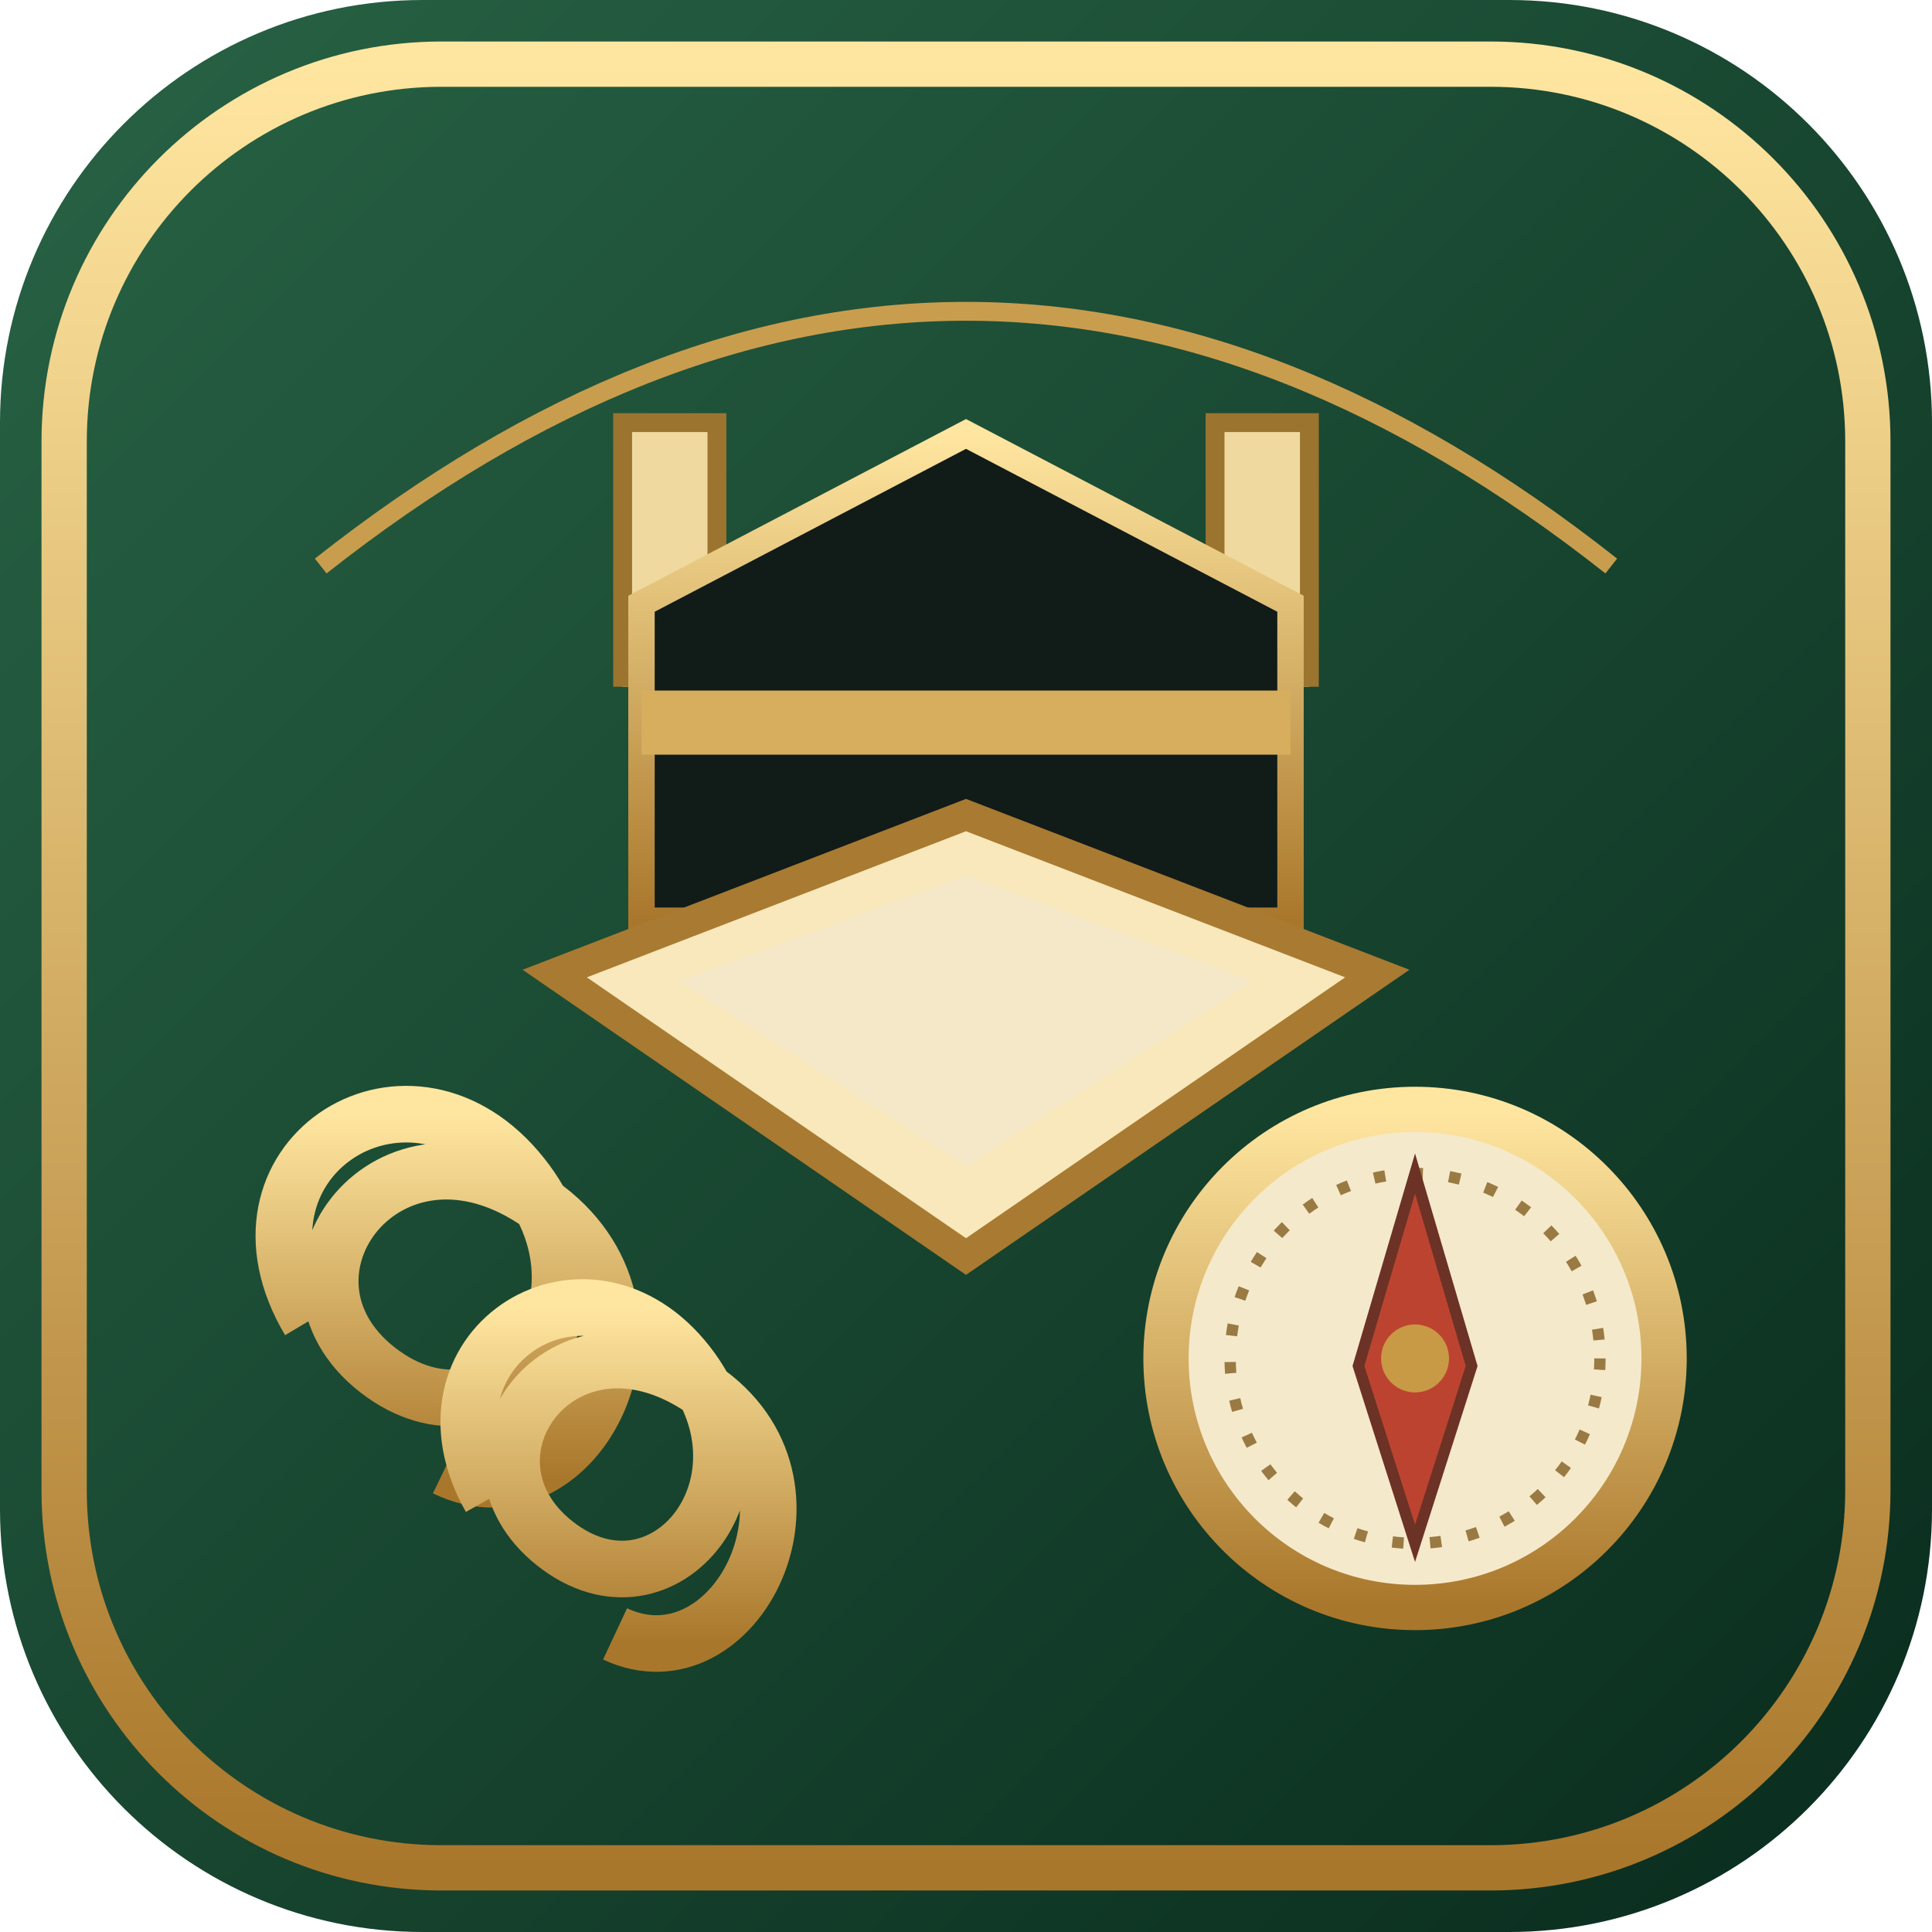
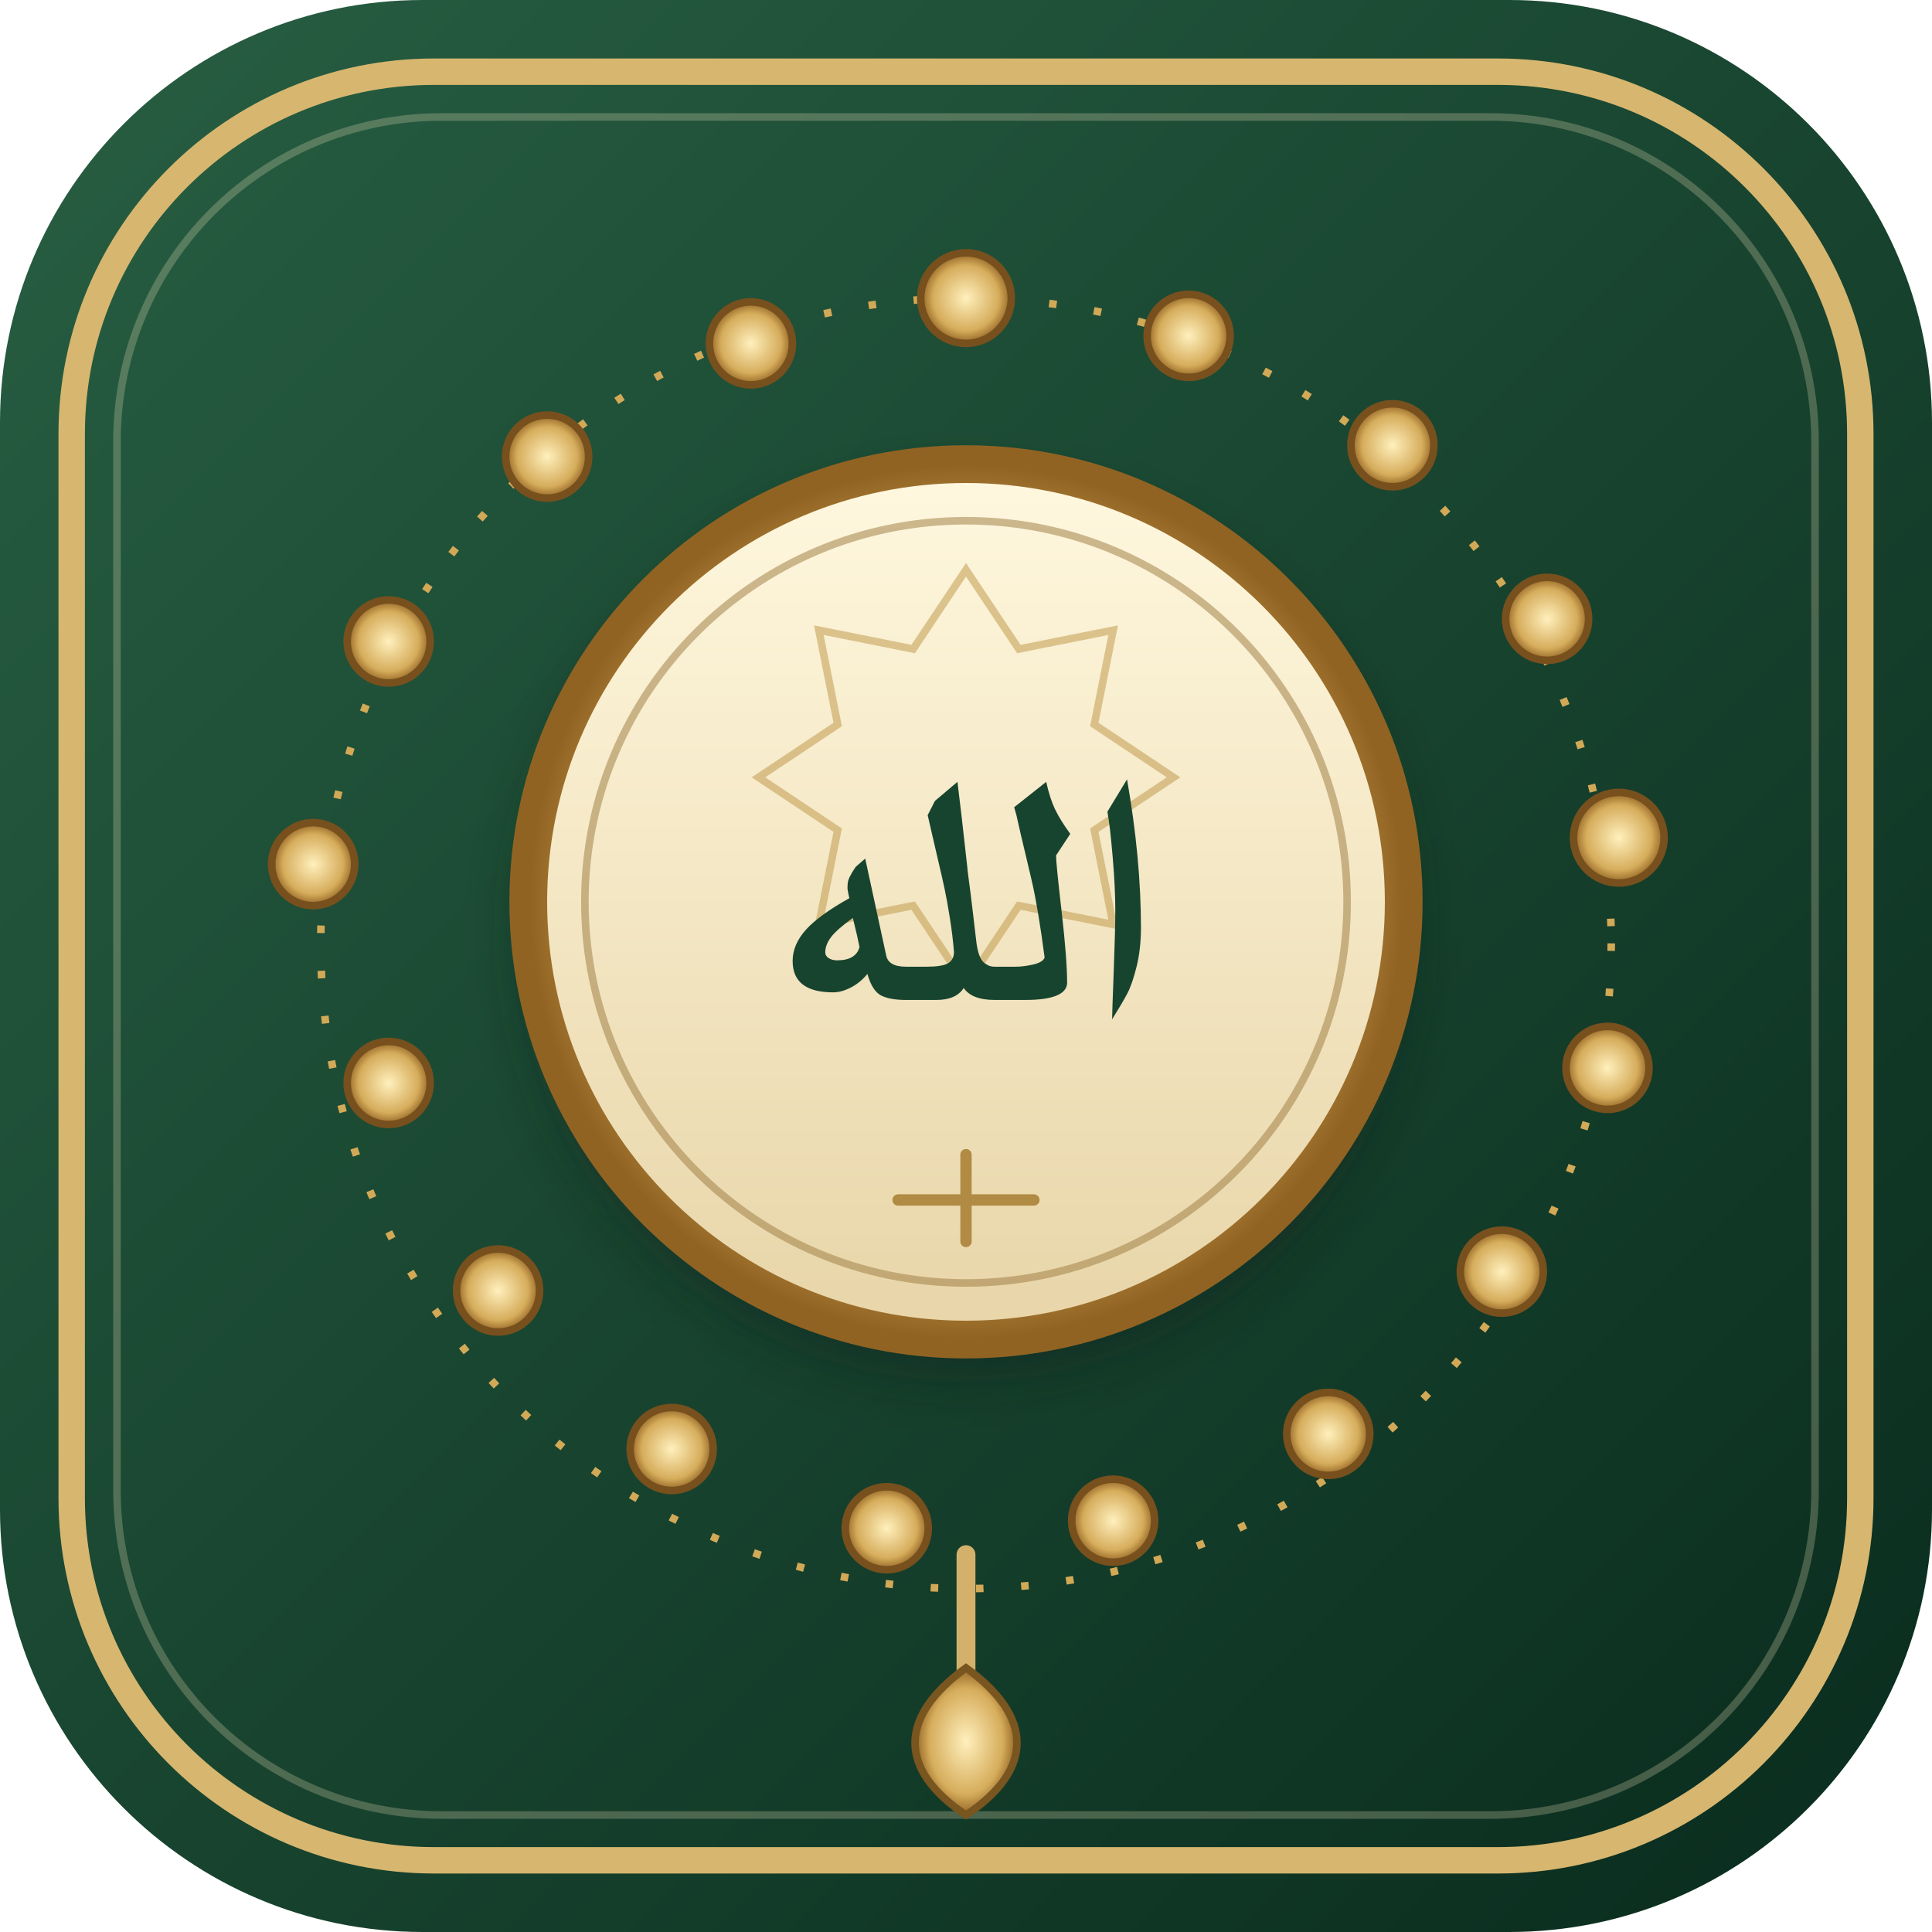
<svg xmlns="http://www.w3.org/2000/svg" viewBox="0 0 512 512">
  <defs>
-     <linearGradient id="g" x2="1" y2="1">
-       <stop stop-color="#286345" />
+     <linearGradient id="bg" x1="0" y1="0" x2="1" y2="1">
+       <stop stop-color="#285f43" />
      <stop offset="1" stop-color="#092b1d" />
    </linearGradient>
-     <linearGradient id="gold" x2="0" y2="1">
-       <stop stop-color="#ffe6a0" />
-       <stop offset="1" stop-color="#a9772b" />
+     <radialGradient id="gold">
+       <stop stop-color="#fff0bd" />
+       <stop offset=".72" stop-color="#d6ad5c" />
+       <stop offset="1" stop-color="#916323" />
+     </radialGradient>
+     <linearGradient id="ivory" x1="0" y1="0" x2="0" y2="1">
+       <stop stop-color="#fff8df" />
+       <stop offset="1" stop-color="#e8d5a8" />
    </linearGradient>
+     <filter id="shadow" x="-30%" y="-30%" width="160%" height="160%">
+       <feGaussianBlur stdDeviation="7" />
+     </filter>
  </defs>
-   <rect width="512" height="512" rx="112" fill="url(#g)" />
-   <rect x="17" y="17" width="478" height="478" rx="100" fill="none" stroke="url(#gold)" stroke-width="12" />
-   <path d="M85 150Q256 15 427 150" fill="none" stroke="#c99d4e" stroke-width="5" />
-   <path d="M165 182V112h25v70m132 0v-70h25v70" fill="#f0d99e" stroke="#9b742f" stroke-width="5" />
-   <path d="M170 160l86-45 86 45v84H170z" fill="#111b18" stroke="url(#gold)" stroke-width="7" />
-   <path d="M170 183h172v17H170z" fill="#d6ae5d" />
-   <path d="M147 258l109-42 109 42-109 75z" fill="#f8e8bb" stroke="#a97a31" stroke-width="8" />
-   <path d="M180 260l76-28 76 28-76 49z" fill="#f5e8c8" />
-   <g fill="none" stroke="url(#gold)" stroke-width="15">
-     <path d="M82 350c-25-42 25-75 55-40s-5 78-37 53 3-72 43-44 10 87-25 70" />
-     <path d="M130 397c-22-39 24-69 51-37s-5 72-34 49 2-66 39-41 9 80-23 65" />
+   <rect width="512" height="512" rx="112" fill="url(#bg)" />
+   <rect x="19" y="19" width="474" height="474" rx="96" fill="none" stroke="#d7b66f" stroke-width="7" />
+   <rect x="31" y="31" width="450" height="450" rx="86" fill="none" stroke="#f5e5bd" stroke-opacity=".25" stroke-width="2" />
+   <circle cx="256" cy="250" r="171" fill="none" stroke="#d2a957" stroke-width="2" stroke-dasharray="2 10" />
+   <g fill="url(#gold)" stroke="#77501d" stroke-width="2">
+     <circle cx="256" cy="79" r="12" />
+     <circle cx="315" cy="89" r="11" />
+     <circle cx="369" cy="118" r="11" />
+     <circle cx="410" cy="164" r="11" />
+     <circle cx="429" cy="222" r="12" />
+     <circle cx="426" cy="283" r="11" />
+     <circle cx="398" cy="337" r="11" />
+     <circle cx="352" cy="380" r="11" />
+     <circle cx="295" cy="403" r="11" />
+     <circle cx="235" cy="405" r="11" />
+     <circle cx="178" cy="384" r="11" />
+     <circle cx="132" cy="342" r="11" />
+     <circle cx="103" cy="287" r="11" />
+     <circle cx="83" cy="229" r="11" />
+     <circle cx="103" cy="170" r="11" />
+     <circle cx="145" cy="121" r="11" />
+     <circle cx="199" cy="91" r="11" />
  </g>
-   <circle cx="375" cy="360" r="66" fill="#f5e9cb" stroke="url(#gold)" stroke-width="12" />
-   <circle cx="375" cy="360" r="49" fill="none" stroke="#9a7a43" stroke-dasharray="3 7" stroke-width="3" />
-   <path d="M375 311l15 51-15 47-15-47z" fill="#bd4331" stroke="#6b3225" stroke-width="3" />
-   <circle cx="375" cy="360" r="9" fill="#c89a45" />
+   <circle cx="256" cy="247" r="119" fill="#071f16" opacity=".38" filter="url(#shadow)" />
+   <circle cx="256" cy="239" r="116" fill="url(#ivory)" stroke="url(#gold)" stroke-width="10" />
+   <circle cx="256" cy="239" r="101" fill="none" stroke="#9b793d" stroke-opacity=".5" stroke-width="2" />
+   <path d="M256 151l14 21 25-5-5 25 21 14-21 14 5 25-25-5-14 21-14-21-25 5 5-25-21-14 21-14-5-25 25 5z" fill="none" stroke="#c19a4e" stroke-width="2" opacity=".55" />
+   <text x="256" y="265" text-anchor="middle" font-family="serif" font-size="84" font-weight="bold" fill="#17442e">الله</text>
+   <path d="M256 306v23m-18-11h36" stroke="#b18a43" stroke-width="3" stroke-linecap="round" />
+   <path d="M256 412v31" stroke="#d4b16b" stroke-width="5" stroke-linecap="round" />
+   <path d="M256 442c-18 13-18 27 0 39 18-12 18-26 0-39z" fill="url(#gold)" stroke="#79551f" stroke-width="2" />
</svg>
